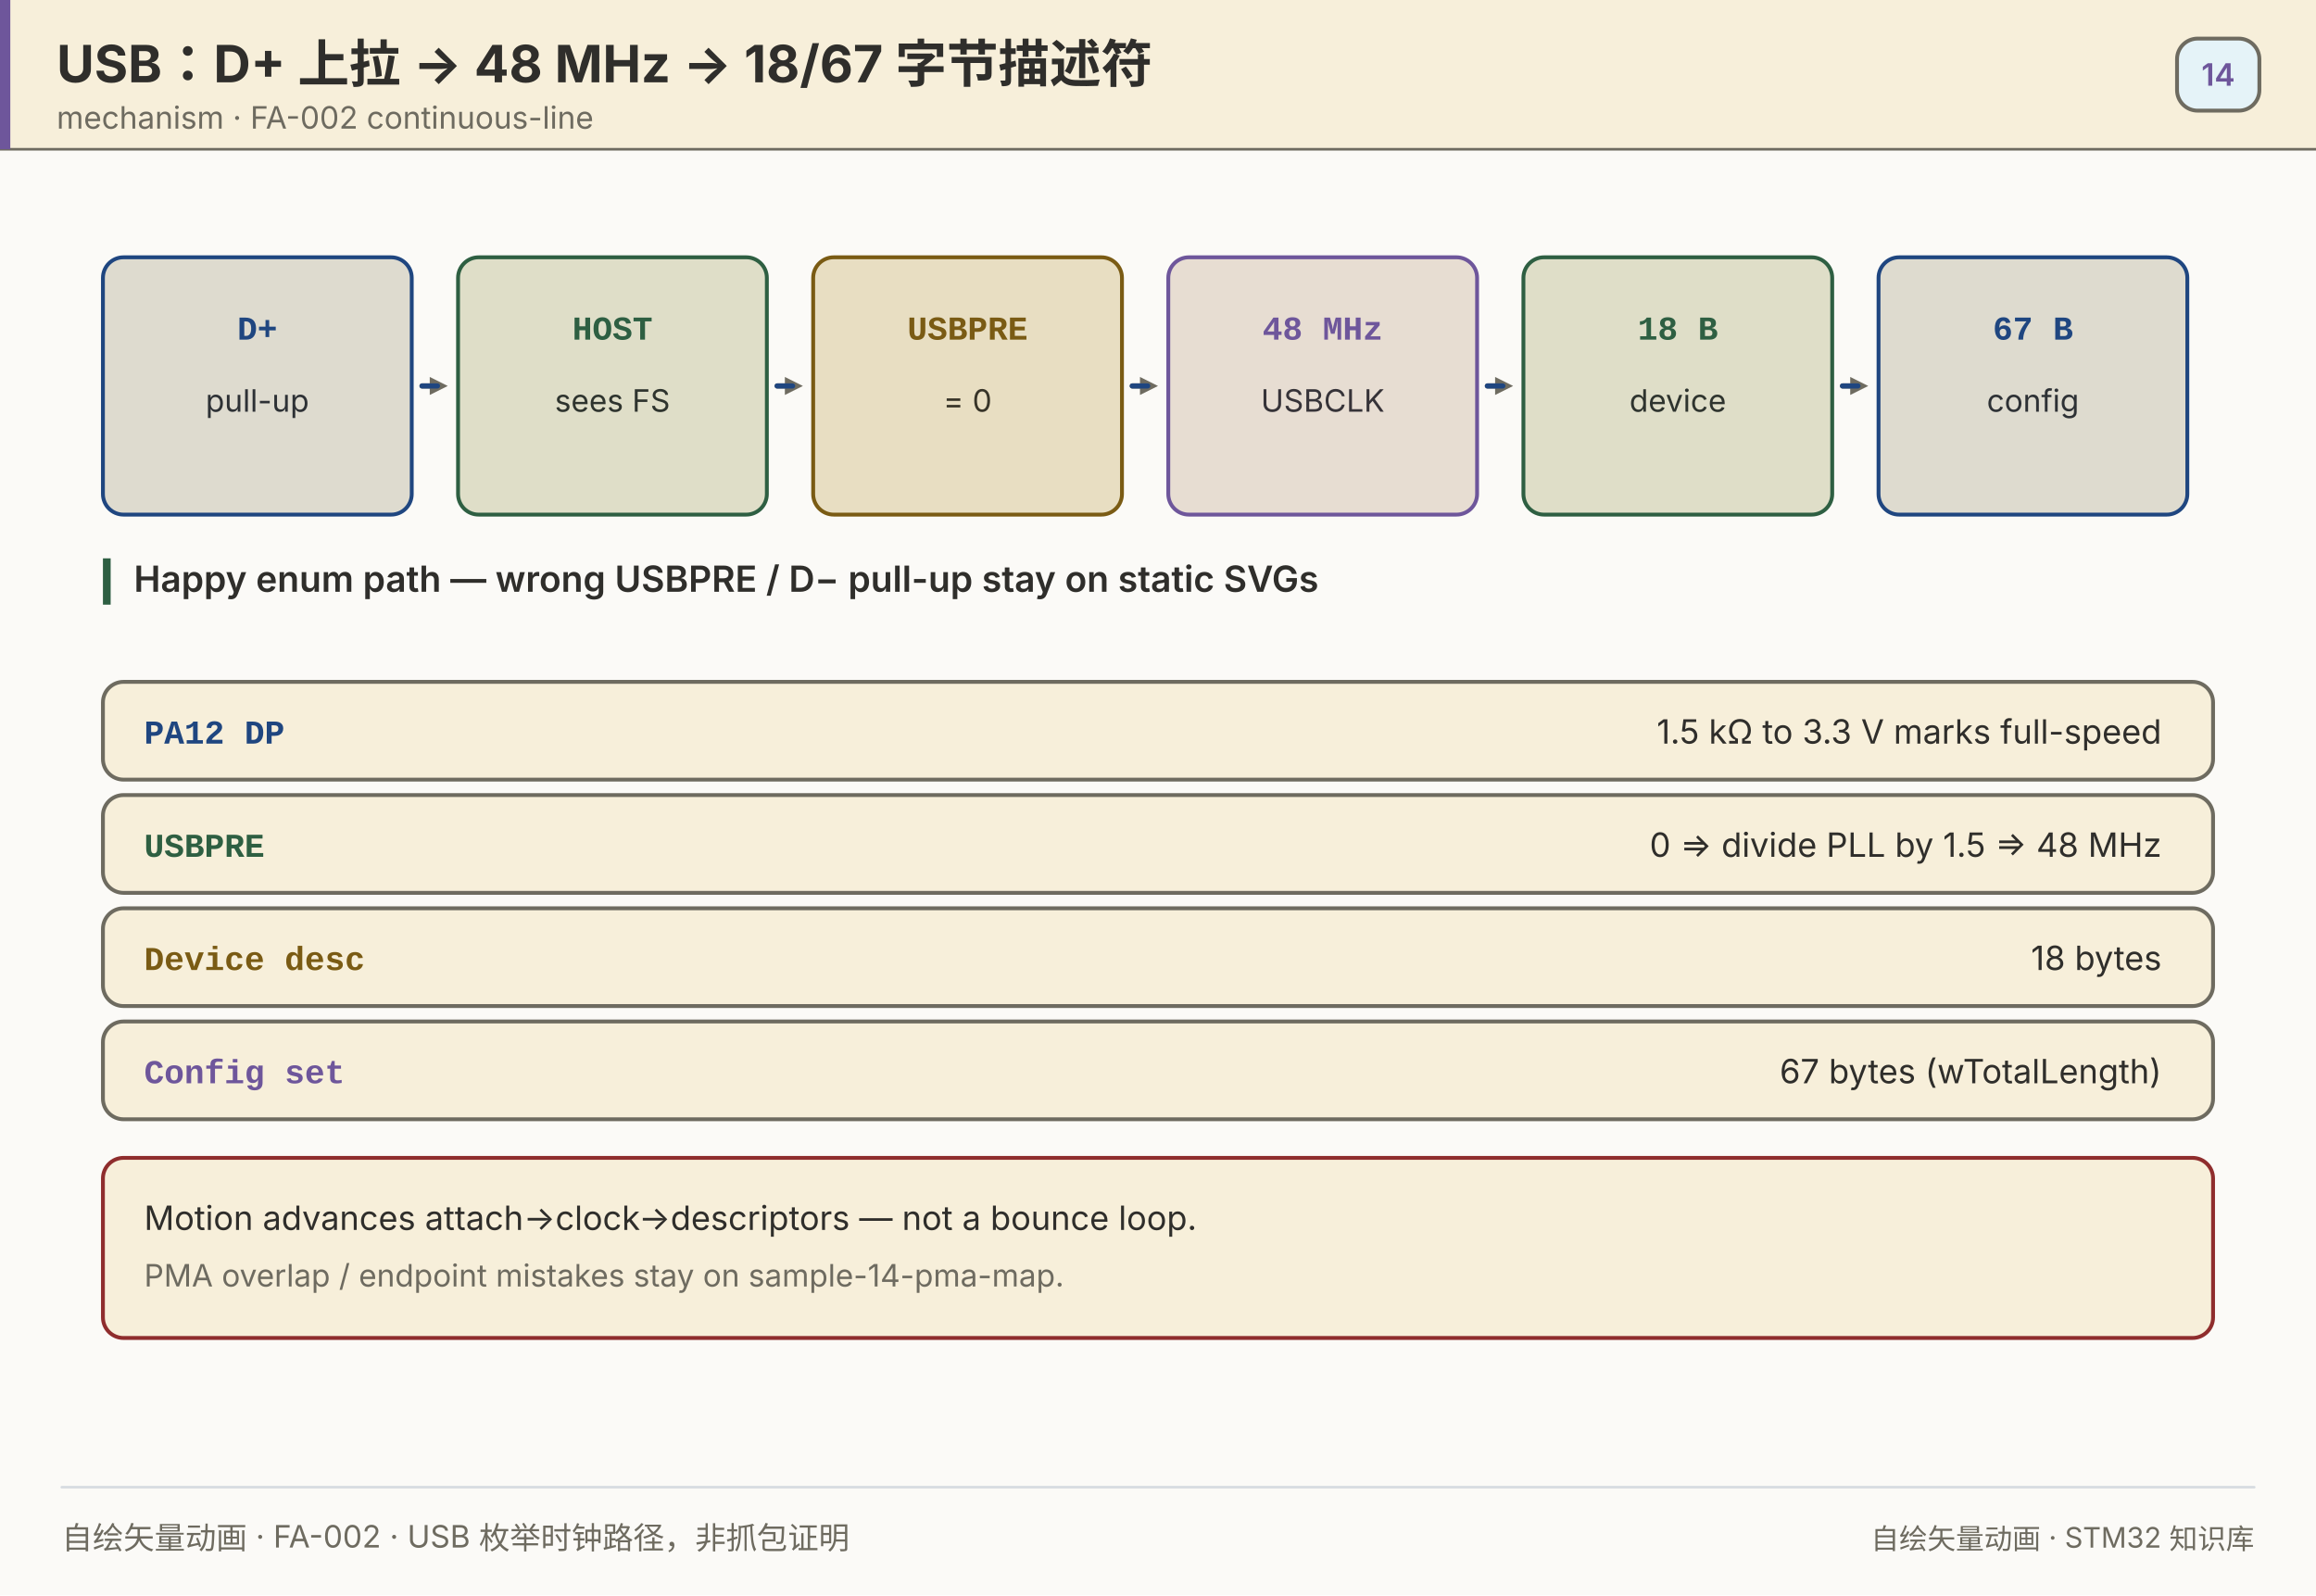
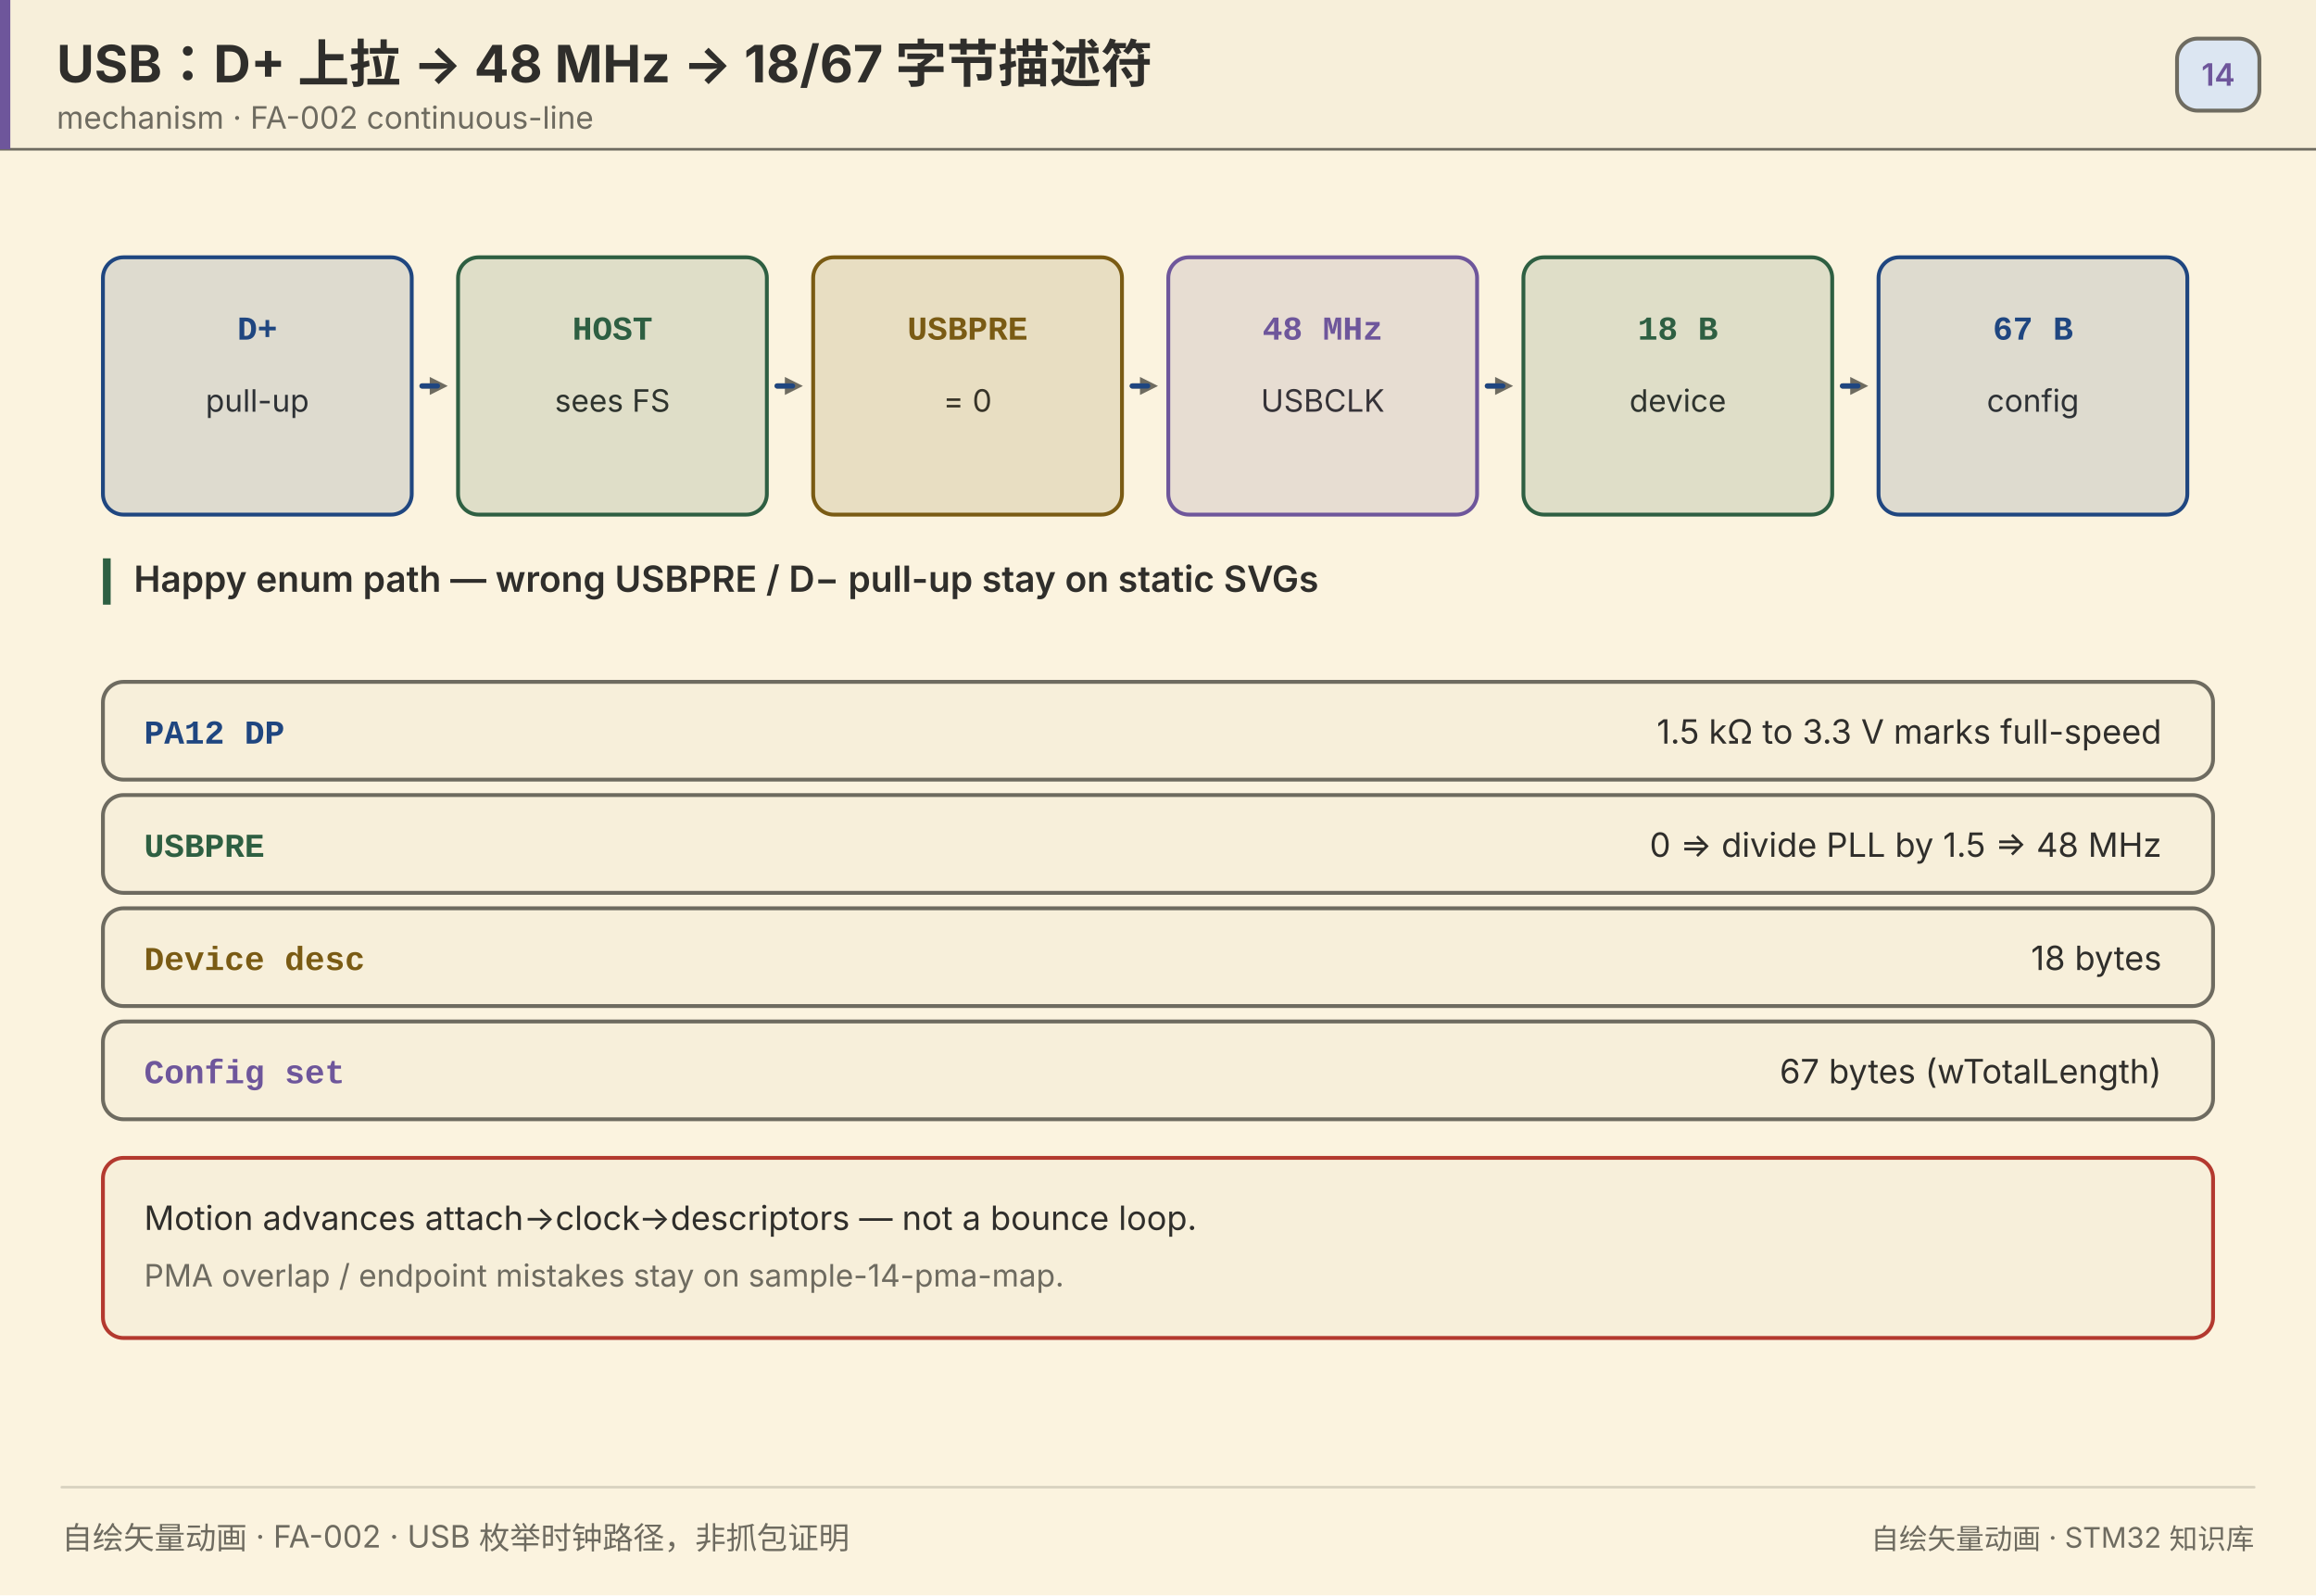
<svg xmlns="http://www.w3.org/2000/svg" width="900" height="620" viewBox="0 0 900 620" role="img" aria-label="USB 48 MHz enum path">
  <style>

.f0{stroke-dasharray:6 12;animation:f0-flow 1.2s linear infinite;}@keyframes f0-flow{from{stroke-dashoffset:0}to{stroke-dashoffset:-18px}}

.f1{stroke-dasharray:6 12;animation:f1-flow 1.2s linear infinite;}@keyframes f1-flow{from{stroke-dashoffset:0}to{stroke-dashoffset:-18px}}

.f2{stroke-dasharray:6 12;animation:f2-flow 1.2s linear infinite;}@keyframes f2-flow{from{stroke-dashoffset:0}to{stroke-dashoffset:-18px}}

.f3{stroke-dasharray:6 12;animation:f3-flow 1.2s linear infinite;}@keyframes f3-flow{from{stroke-dashoffset:0}to{stroke-dashoffset:-18px}}

.f4{stroke-dasharray:6 12;animation:f4-flow 1.2s linear infinite;}@keyframes f4-flow{from{stroke-dashoffset:0}to{stroke-dashoffset:-18px}}
@keyframes s0-flash{0%,0.00%{opacity:0.06}0.25%,3.33%{opacity:0.35}3.58%,100%{opacity:0.06}}
.s0{animation:s0-flash 7.0s linear infinite;}
@keyframes s1-flash{0%,16.67%{opacity:0.06}16.92%,20.00%{opacity:0.35}20.25%,100%{opacity:0.06}}
.s1{animation:s1-flash 7.0s linear infinite;}
@keyframes s2-flash{0%,33.33%{opacity:0.06}33.58%,36.67%{opacity:0.35}36.92%,100%{opacity:0.06}}
.s2{animation:s2-flash 7.0s linear infinite;}
@keyframes s3-flash{0%,50.00%{opacity:0.06}50.25%,53.33%{opacity:0.35}53.58%,100%{opacity:0.06}}
.s3{animation:s3-flash 7.0s linear infinite;}
@keyframes s4-flash{0%,66.67%{opacity:0.06}66.92%,70.00%{opacity:0.35}70.25%,100%{opacity:0.06}}
.s4{animation:s4-flash 7.0s linear infinite;}
@keyframes s5-flash{0%,83.33%{opacity:0.06}83.58%,86.67%{opacity:0.35}86.92%,100%{opacity:0.06}}
.s5{animation:s5-flash 7.0s linear infinite;}
@media (prefers-reduced-motion: reduce){*{animation:none!important}}
@media (prefers-reduced-motion: reduce){*{animation:none!important}}
</style>
-   <rect x="0" y="0" width="900" height="620" fill="#fbfaf7" />
+   <rect x="0" y="0" width="900" height="620" fill="#FBF3DF" />
  <rect x="0" y="0" width="900" height="58" fill="#F7EFDA" opacity="1" />
  <line x1="0" y1="58" x2="900" y2="58" stroke="#6E6B60" stroke-width="1" stroke-linecap="round" opacity="1" />
  <rect x="0" y="0" width="4" height="58" fill="#6E569B" opacity="1" />
  <text x="22" y="32" font-size="20" fill="#2F2E2B" text-anchor="start" opacity="1" font-family="'PingFang SC','Hiragino Sans GB','Microsoft YaHei',system-ui,-apple-system,'Segoe UI',sans-serif" font-weight="700">USB：D+ 上拉 → 48 MHz → 18/67 字节描述符</text>
  <text x="22" y="50" font-size="12" fill="#6E6B60" text-anchor="start" opacity="1" font-family="'PingFang SC','Hiragino Sans GB','Microsoft YaHei',system-ui,-apple-system,'Segoe UI',sans-serif">mechanism · FA-002 continuous-line</text>
-   <rect x="846" y="15" width="32" height="28" fill="#e5f3f8" opacity="1" rx="8" stroke="#6E6B60" stroke-width="1.5" />
+   <rect x="846" y="15" width="32" height="28" fill="#DCE6F2" opacity="1" rx="8" stroke="#6E6B60" stroke-width="1.5" />
  <text x="862" y="33.32" font-size="12" fill="#6E569B" text-anchor="middle" opacity="1" font-family="'PingFang SC','Hiragino Sans GB','Microsoft YaHei',system-ui,-apple-system,'Segoe UI',sans-serif" font-weight="600">14</text>
  <rect x="40" y="100" width="120" height="100" fill="#F7EFDA" opacity="1" rx="8" stroke="#1F4680" stroke-width="1.5" />
  <text x="100" y="132" font-size="13" fill="#1F4680" text-anchor="middle" opacity="1" font-family="ui-monospace,SFMono-Regular,'JetBrains Mono',Consolas,'Courier New',monospace" font-weight="700">D+</text>
  <text x="100" y="160" font-size="12" fill="#2F2E2B" text-anchor="middle" opacity="1" font-family="'PingFang SC','Hiragino Sans GB','Microsoft YaHei',system-ui,-apple-system,'Segoe UI',sans-serif">pull-up</text>
  <rect x="40" y="100" width="120" height="100" fill="#1F4680" opacity="0.12" rx="8" class="s0" />
  <line x1="164" y1="150" x2="167" y2="150" stroke="#6E6B60" stroke-width="2" stroke-linecap="round" opacity="1" />
  <polygon points="174.00,150.00 167.00,153.50 167.00,146.50" fill="#6E6B60" opacity="1" />
  <line x1="164" y1="150" x2="174" y2="150" stroke="#1F4680" stroke-width="2" stroke-linecap="round" opacity="1" class="f0" />
  <rect x="178" y="100" width="120" height="100" fill="#F7EFDA" opacity="1" rx="8" stroke="#2E5F42" stroke-width="1.5" />
  <text x="238" y="132" font-size="13" fill="#2E5F42" text-anchor="middle" opacity="1" font-family="ui-monospace,SFMono-Regular,'JetBrains Mono',Consolas,'Courier New',monospace" font-weight="700">HOST</text>
  <text x="238" y="160" font-size="12" fill="#2F2E2B" text-anchor="middle" opacity="1" font-family="'PingFang SC','Hiragino Sans GB','Microsoft YaHei',system-ui,-apple-system,'Segoe UI',sans-serif">sees FS</text>
  <rect x="178" y="100" width="120" height="100" fill="#2E5F42" opacity="0.12" rx="8" class="s1" />
  <line x1="302" y1="150" x2="305" y2="150" stroke="#6E6B60" stroke-width="2" stroke-linecap="round" opacity="1" />
  <polygon points="312.00,150.00 305.00,153.50 305.00,146.50" fill="#6E6B60" opacity="1" />
  <line x1="302" y1="150" x2="312" y2="150" stroke="#1F4680" stroke-width="2" stroke-linecap="round" opacity="1" class="f1" />
  <rect x="316" y="100" width="120" height="100" fill="#F7EFDA" opacity="1" rx="8" stroke="#7A5B14" stroke-width="1.5" />
  <text x="376" y="132" font-size="13" fill="#7A5B14" text-anchor="middle" opacity="1" font-family="ui-monospace,SFMono-Regular,'JetBrains Mono',Consolas,'Courier New',monospace" font-weight="700">USBPRE</text>
  <text x="376" y="160" font-size="12" fill="#2F2E2B" text-anchor="middle" opacity="1" font-family="'PingFang SC','Hiragino Sans GB','Microsoft YaHei',system-ui,-apple-system,'Segoe UI',sans-serif">= 0</text>
  <rect x="316" y="100" width="120" height="100" fill="#7A5B14" opacity="0.12" rx="8" class="s2" />
  <line x1="440" y1="150" x2="443" y2="150" stroke="#6E6B60" stroke-width="2" stroke-linecap="round" opacity="1" />
  <polygon points="450.00,150.00 443.00,153.50 443.00,146.50" fill="#6E6B60" opacity="1" />
  <line x1="440" y1="150" x2="450" y2="150" stroke="#1F4680" stroke-width="2" stroke-linecap="round" opacity="1" class="f2" />
  <rect x="454" y="100" width="120" height="100" fill="#F7EFDA" opacity="1" rx="8" stroke="#6E569B" stroke-width="1.5" />
  <text x="514" y="132" font-size="13" fill="#6E569B" text-anchor="middle" opacity="1" font-family="ui-monospace,SFMono-Regular,'JetBrains Mono',Consolas,'Courier New',monospace" font-weight="700">48 MHz</text>
  <text x="514" y="160" font-size="12" fill="#2F2E2B" text-anchor="middle" opacity="1" font-family="'PingFang SC','Hiragino Sans GB','Microsoft YaHei',system-ui,-apple-system,'Segoe UI',sans-serif">USBCLK</text>
  <rect x="454" y="100" width="120" height="100" fill="#6E569B" opacity="0.12" rx="8" class="s3" />
  <line x1="578" y1="150" x2="581" y2="150" stroke="#6E6B60" stroke-width="2" stroke-linecap="round" opacity="1" />
  <polygon points="588.00,150.00 581.00,153.50 581.00,146.50" fill="#6E6B60" opacity="1" />
  <line x1="578" y1="150" x2="588" y2="150" stroke="#1F4680" stroke-width="2" stroke-linecap="round" opacity="1" class="f3" />
  <rect x="592" y="100" width="120" height="100" fill="#F7EFDA" opacity="1" rx="8" stroke="#2E5F42" stroke-width="1.5" />
  <text x="652" y="132" font-size="13" fill="#2E5F42" text-anchor="middle" opacity="1" font-family="ui-monospace,SFMono-Regular,'JetBrains Mono',Consolas,'Courier New',monospace" font-weight="700">18 B</text>
  <text x="652" y="160" font-size="12" fill="#2F2E2B" text-anchor="middle" opacity="1" font-family="'PingFang SC','Hiragino Sans GB','Microsoft YaHei',system-ui,-apple-system,'Segoe UI',sans-serif">device</text>
  <rect x="592" y="100" width="120" height="100" fill="#2E5F42" opacity="0.12" rx="8" class="s4" />
  <line x1="716" y1="150" x2="719" y2="150" stroke="#6E6B60" stroke-width="2" stroke-linecap="round" opacity="1" />
  <polygon points="726.00,150.00 719.00,153.50 719.00,146.50" fill="#6E6B60" opacity="1" />
  <line x1="716" y1="150" x2="726" y2="150" stroke="#1F4680" stroke-width="2" stroke-linecap="round" opacity="1" class="f4" />
  <rect x="730" y="100" width="120" height="100" fill="#F7EFDA" opacity="1" rx="8" stroke="#1F4680" stroke-width="1.5" />
  <text x="790" y="132" font-size="13" fill="#1F4680" text-anchor="middle" opacity="1" font-family="ui-monospace,SFMono-Regular,'JetBrains Mono',Consolas,'Courier New',monospace" font-weight="700">67 B</text>
  <text x="790" y="160" font-size="12" fill="#2F2E2B" text-anchor="middle" opacity="1" font-family="'PingFang SC','Hiragino Sans GB','Microsoft YaHei',system-ui,-apple-system,'Segoe UI',sans-serif">config</text>
  <rect x="730" y="100" width="120" height="100" fill="#1F4680" opacity="0.12" rx="8" class="s5" />
  <rect x="40" y="217" width="3" height="18" fill="#2E5F42" opacity="1" />
  <text x="52" y="230" font-size="14" fill="#2F2E2B" text-anchor="start" opacity="1" font-family="'PingFang SC','Hiragino Sans GB','Microsoft YaHei',system-ui,-apple-system,'Segoe UI',sans-serif" font-weight="600">Happy enum path — wrong USBPRE / D− pull-up stay on static SVGs</text>
  <rect x="40" y="265" width="820" height="38" fill="#F7EFDA" opacity="1" rx="8" stroke="#6E6B60" stroke-width="1.5" />
  <text x="56" y="289" font-size="13" fill="#1F4680" text-anchor="start" opacity="1" font-family="ui-monospace,SFMono-Regular,'JetBrains Mono',Consolas,'Courier New',monospace" font-weight="700">PA12 DP</text>
  <text x="840" y="289" font-size="13" fill="#2F2E2B" text-anchor="end" opacity="1" font-family="'PingFang SC','Hiragino Sans GB','Microsoft YaHei',system-ui,-apple-system,'Segoe UI',sans-serif">1.5 kΩ to 3.3 V marks full-speed</text>
  <rect x="40" y="309" width="820" height="38" fill="#F7EFDA" opacity="1" rx="8" stroke="#6E6B60" stroke-width="1.5" />
  <text x="56" y="333" font-size="13" fill="#2E5F42" text-anchor="start" opacity="1" font-family="ui-monospace,SFMono-Regular,'JetBrains Mono',Consolas,'Courier New',monospace" font-weight="700">USBPRE</text>
  <text x="840" y="333" font-size="13" fill="#2F2E2B" text-anchor="end" opacity="1" font-family="'PingFang SC','Hiragino Sans GB','Microsoft YaHei',system-ui,-apple-system,'Segoe UI',sans-serif">0 =&gt; divide PLL by 1.5 =&gt; 48 MHz</text>
  <rect x="40" y="353" width="820" height="38" fill="#F7EFDA" opacity="1" rx="8" stroke="#6E6B60" stroke-width="1.5" />
  <text x="56" y="377" font-size="13" fill="#7A5B14" text-anchor="start" opacity="1" font-family="ui-monospace,SFMono-Regular,'JetBrains Mono',Consolas,'Courier New',monospace" font-weight="700">Device desc</text>
  <text x="840" y="377" font-size="13" fill="#2F2E2B" text-anchor="end" opacity="1" font-family="'PingFang SC','Hiragino Sans GB','Microsoft YaHei',system-ui,-apple-system,'Segoe UI',sans-serif">18 bytes</text>
  <rect x="40" y="397" width="820" height="38" fill="#F7EFDA" opacity="1" rx="8" stroke="#6E6B60" stroke-width="1.5" />
  <text x="56" y="421" font-size="13" fill="#6E569B" text-anchor="start" opacity="1" font-family="ui-monospace,SFMono-Regular,'JetBrains Mono',Consolas,'Courier New',monospace" font-weight="700">Config set</text>
  <text x="840" y="421" font-size="13" fill="#2F2E2B" text-anchor="end" opacity="1" font-family="'PingFang SC','Hiragino Sans GB','Microsoft YaHei',system-ui,-apple-system,'Segoe UI',sans-serif">67 bytes (wTotalLength)</text>
-   <rect x="40" y="450" width="820" height="70" fill="#F7EFDA" opacity="1" rx="8" stroke="#8f2d2d" stroke-width="1.5" />
+   <rect x="40" y="450" width="820" height="70" fill="#F7EFDA" opacity="1" rx="8" stroke="#B3392F" stroke-width="1.5" />
  <text x="56" y="478" font-size="13" fill="#2F2E2B" text-anchor="start" opacity="1" font-family="'PingFang SC','Hiragino Sans GB','Microsoft YaHei',system-ui,-apple-system,'Segoe UI',sans-serif">Motion advances attach→clock→descriptors — not a bounce loop.</text>
  <text x="56" y="500" font-size="12" fill="#6E6B60" text-anchor="start" opacity="1" font-family="'PingFang SC','Hiragino Sans GB','Microsoft YaHei',system-ui,-apple-system,'Segoe UI',sans-serif">PMA overlap / endpoint mistakes stay on sample-14-pma-map.</text>
-   <line x1="24" y1="578" x2="876" y2="578" stroke="#d7dce1" stroke-width="1" stroke-linecap="round" opacity="1" />
+   <line x1="24" y1="578" x2="876" y2="578" stroke="#D8D2C0" stroke-width="1" stroke-linecap="round" opacity="1" />
  <text x="24" y="602" font-size="12" fill="#6E6B60" text-anchor="start" opacity="1" font-family="'PingFang SC','Hiragino Sans GB','Microsoft YaHei',system-ui,-apple-system,'Segoe UI',sans-serif">自绘矢量动画 · FA-002 · USB 枚举时钟路径，非抓包证明</text>
  <text x="876" y="602" font-size="11" fill="#6E6B60" text-anchor="end" opacity="1" font-family="'PingFang SC','Hiragino Sans GB','Microsoft YaHei',system-ui,-apple-system,'Segoe UI',sans-serif">自绘矢量动画 · STM32 知识库</text>
</svg>
